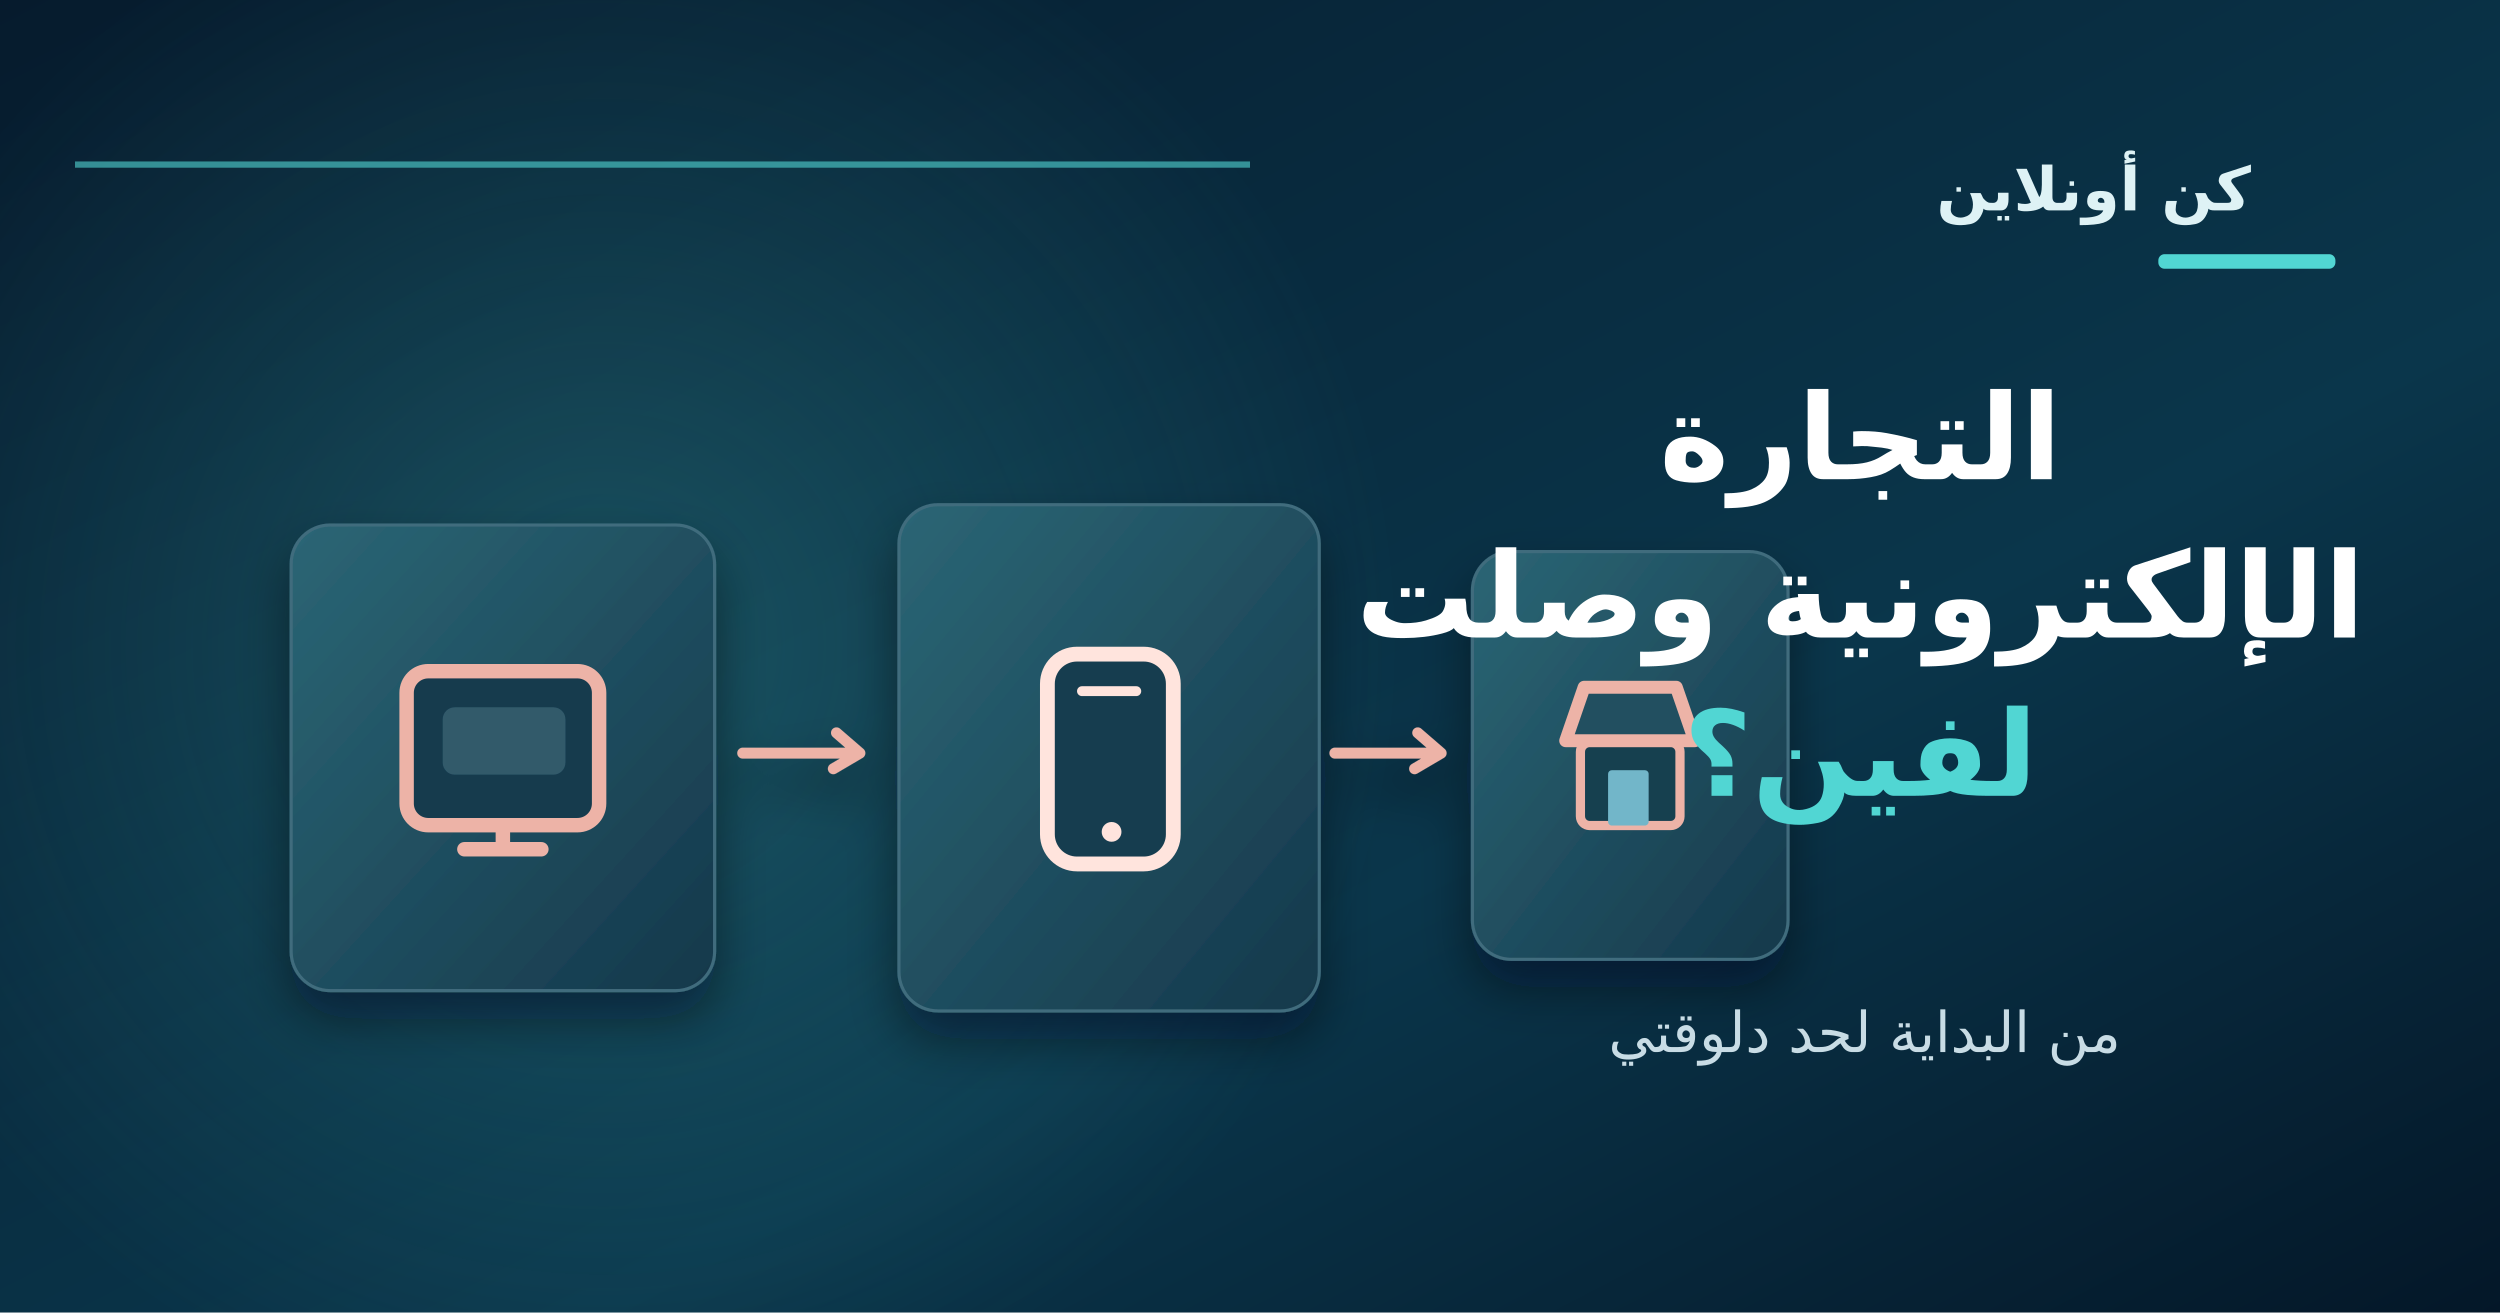
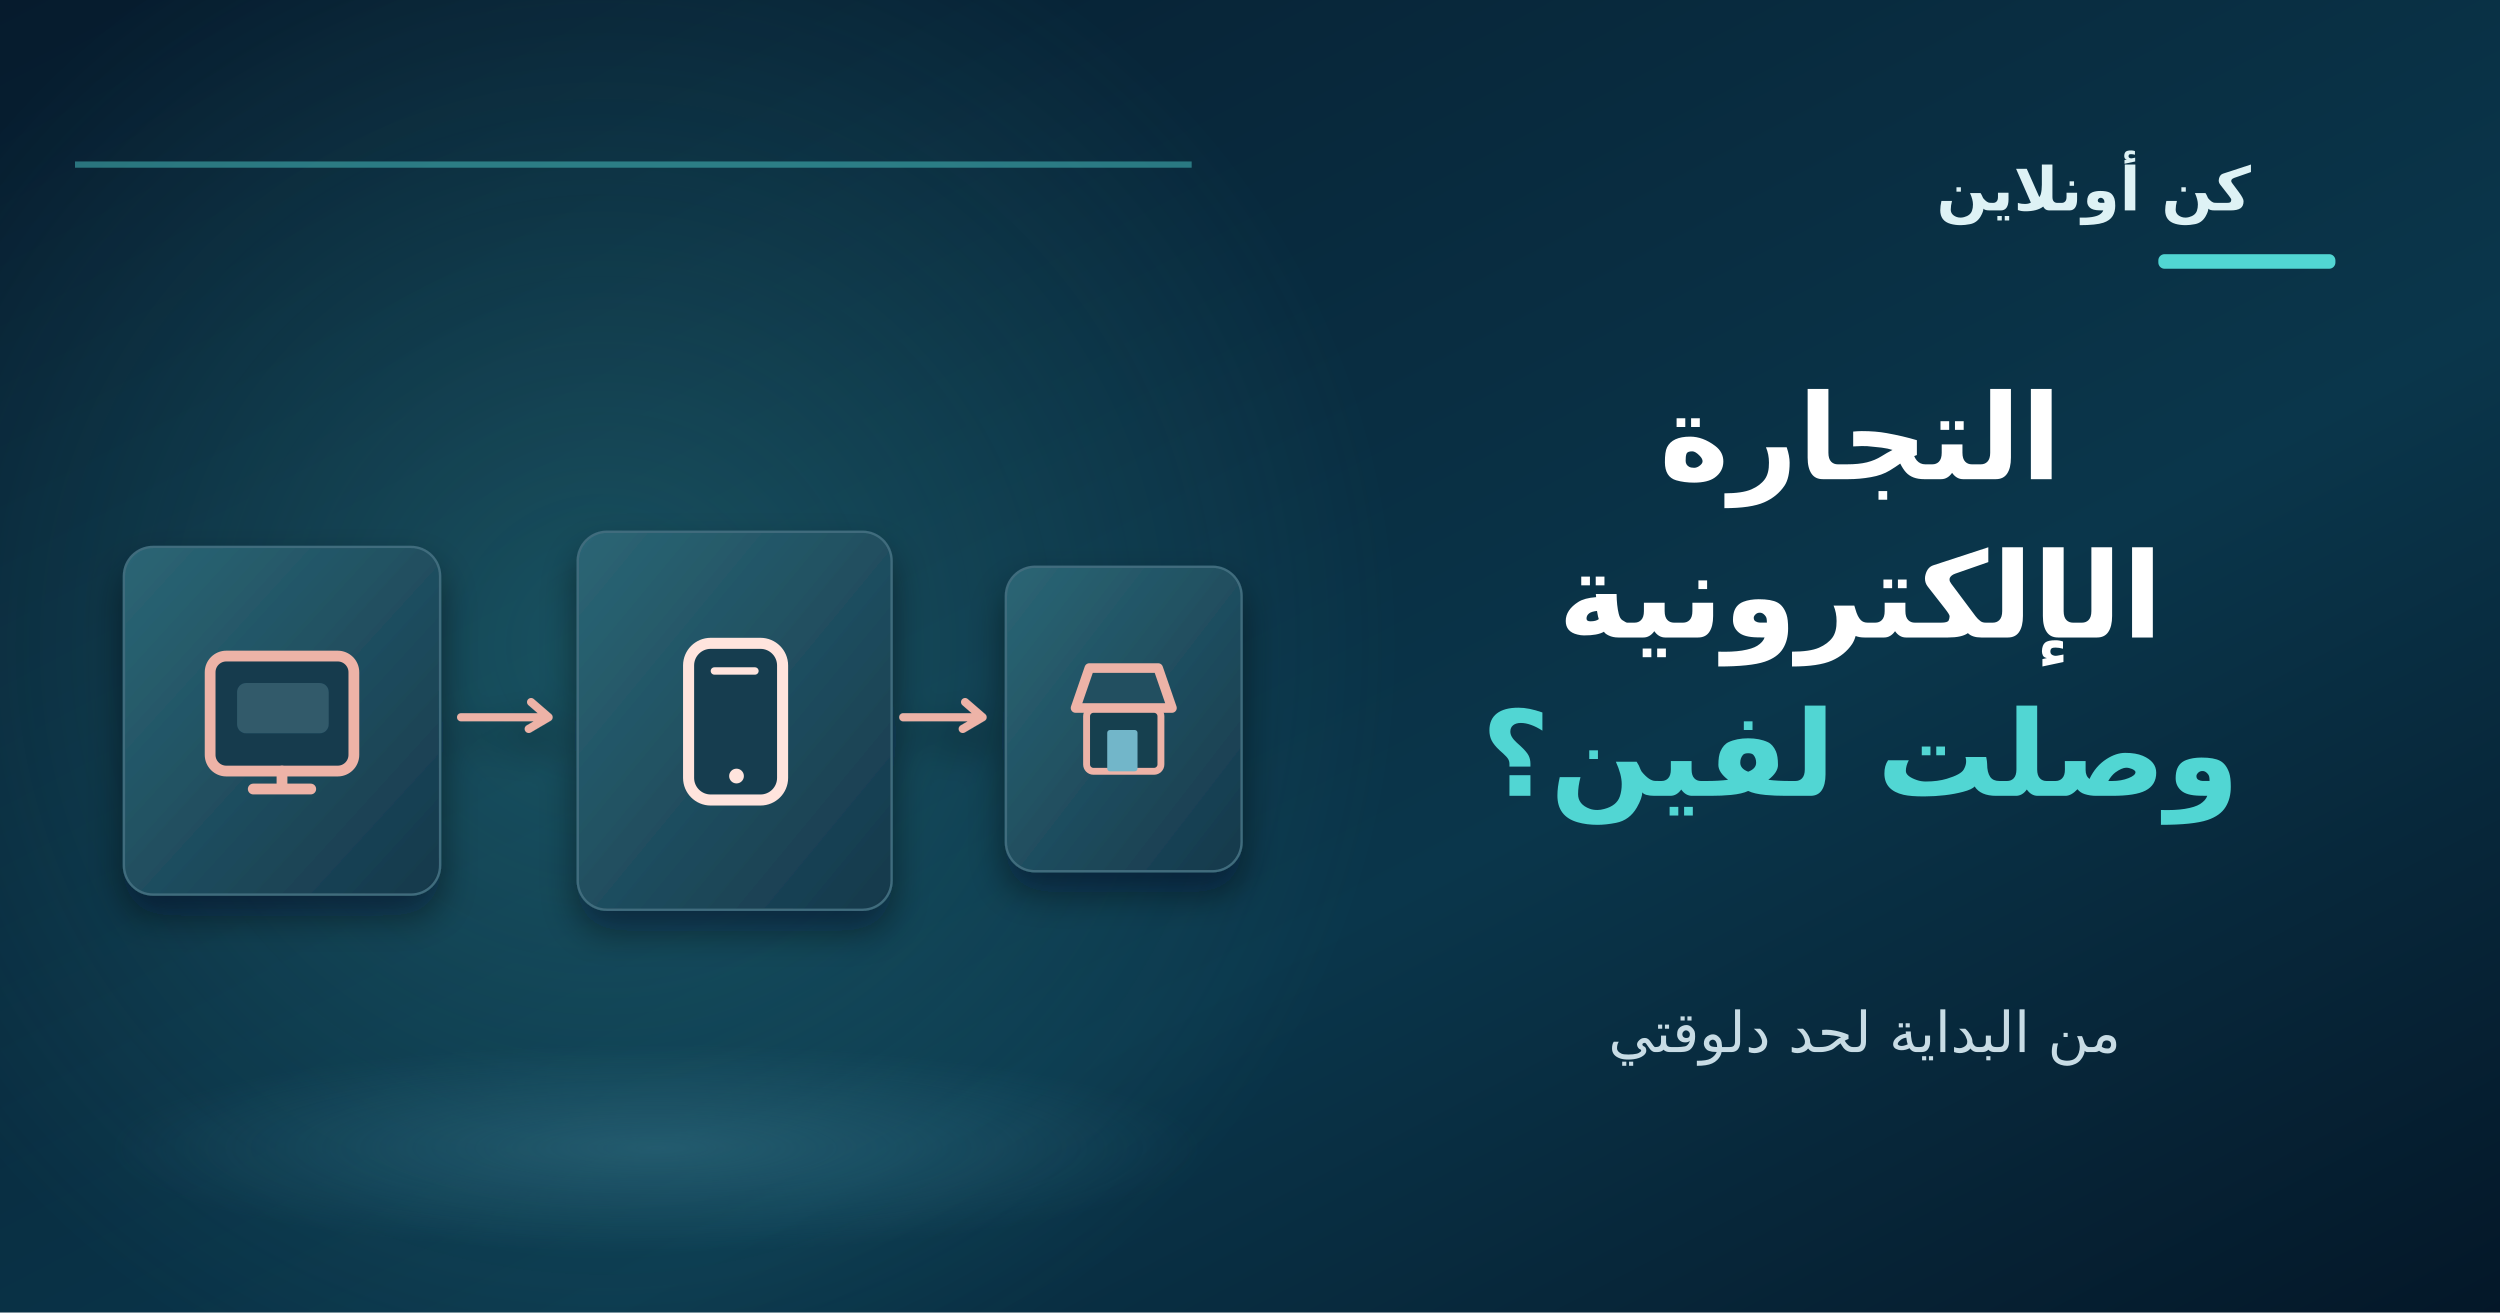
<svg xmlns="http://www.w3.org/2000/svg" width="1200" height="630" viewBox="0 0 1200 630" role="img" aria-labelledby="title desc">
  <defs>
    <linearGradient id="bg" x1="0" y1="0" x2="1" y2="1">
      <stop stop-color="#061b2d" />
      <stop offset=".62" stop-color="#0a364b" />
      <stop offset="1" stop-color="#041728" />
    </linearGradient>
    <radialGradient id="glow">
      <stop stop-color="#51d6d3" stop-opacity=".23" />
      <stop offset="1" stop-color="#51d6d3" stop-opacity="0" />
    </radialGradient>
    <linearGradient id="glass" x1="0" y1="0" x2="1" y2="1">
      <stop stop-color="#2b6675" />
      <stop offset="1" stop-color="#15384b" />
    </linearGradient>
    <filter id="drop" x="-30%" y="-30%" width="170%" height="170%">
      <feDropShadow dx="0" dy="17" stdDeviation="16" flood-color="#010e19" flood-opacity=".45" />
    </filter>
+     <clipPath id="artStage">
+       <rect x="15" y="105" width="614" height="440" rx="12" />
+     </clipPath>
+     <radialGradient id="floor">
+       <stop stop-color="#3a798d" stop-opacity=".45" />
+       <stop offset="1" stop-color="#3a798d" stop-opacity="0" />
+     </radialGradient>
  </defs>
  <rect width="1200" height="630" fill="url(#bg)" />
  <circle cx="290" cy="310" r="381" fill="url(#glow)" />
-   <path d="M36 79H600" stroke="#51d6d3" stroke-width="3" opacity=".6" />
-   <g id="topic-art" filter="url(#drop)" transform="translate(40 108) scale(.75)">
-     <rect x="133" y="192" width="271" height="298" rx="25" fill="url(#glass)" stroke="#416c7d" stroke-width="2" />
-     <g transform="translate(191.5 264) scale(1.54)">
-       <rect x="10" y="14" width="80" height="64" rx="9" fill="#153b4e" stroke="#edb3a7" stroke-width="6" />
-       <path d="M34 88H66M50 78V88" fill="none" stroke="#edb3a7" stroke-width="6" stroke-linecap="round" stroke-linejoin="round" />
-       <rect x="25" y="29" width="51" height="28" rx="5" fill="#315a6b" stroke="none" stroke-width="0" />
-     </g>
-     <path d="M422 338L497 338M482 325L497 338L480 348" fill="none" stroke="#edb3a7" stroke-width="7" stroke-linecap="round" stroke-linejoin="round" />
-     <rect x="522" y="179" width="269" height="324" rx="25" fill="url(#glass)" stroke="#416c7d" stroke-width="2" />
-     <g transform="translate(577.5 262) scale(1.58)">
-       <rect x="25" y="8" width="51" height="85" rx="12" fill="#183e50" stroke="#ffe4dd" stroke-width="6" />
-       <path d="M39 23L61 23" fill="none" stroke="#ffe4dd" stroke-width="4" stroke-linecap="round" stroke-linejoin="round" />
-       <circle cx="51" cy="80" r="4" fill="#ffe4dd" stroke="none" stroke-width="0" />
-     </g>
-     <path d="M801 338L869 338M854 325L869 338L852 348" fill="none" stroke="#edb3a7" stroke-width="7" stroke-linecap="round" stroke-linejoin="round" />
-     <rect x="889" y="209" width="202" height="261" rx="25" fill="url(#glass)" stroke="#416c7d" stroke-width="2" />
-     <g transform="translate(931 280.5) scale(1.18)">
-       <path d="M15 42L25 13H75L85 42Z" fill="#234f60" stroke="#edb3a7" stroke-width="7" stroke-linecap="round" stroke-linejoin="round" />
-       <rect x="23" y="43" width="54" height="45" rx="5" fill="#183f50" stroke="#edb3a7" stroke-width="5" />
-       <rect x="38" y="58" width="22" height="30" rx="2" fill="#72b6c9" stroke="none" stroke-width="0" />
+   <ellipse cx="315" cy="551" rx="260" ry="50" fill="url(#floor)" />
+   <path d="M36 79H572" stroke="#51d6d3" stroke-width="3" opacity=".46" />
+   <g clip-path="url(#artStage)">
+     <g id="topic-art" filter="url(#drop)" transform="translate(-15 155) scale(.56)">
+       <rect x="133" y="192" width="271" height="298" rx="25" fill="url(#glass)" stroke="#416c7d" stroke-width="2" />
+       <g transform="translate(191.5 264) scale(1.54)">
+         <rect x="10" y="14" width="80" height="64" rx="9" fill="#153b4e" stroke="#edb3a7" stroke-width="6" />
+         <path d="M34 88H66M50 78V88" fill="none" stroke="#edb3a7" stroke-width="6" stroke-linecap="round" stroke-linejoin="round" />
+         <rect x="25" y="29" width="51" height="28" rx="5" fill="#315a6b" stroke="none" stroke-width="0" />
+       </g>
+       <path d="M422 338L497 338M482 325L497 338L480 348" fill="none" stroke="#edb3a7" stroke-width="7" stroke-linecap="round" stroke-linejoin="round" />
+       <rect x="522" y="179" width="269" height="324" rx="25" fill="url(#glass)" stroke="#416c7d" stroke-width="2" />
+       <g transform="translate(577.5 262) scale(1.58)">
+         <rect x="25" y="8" width="51" height="85" rx="12" fill="#183e50" stroke="#ffe4dd" stroke-width="6" />
+         <path d="M39 23L61 23" fill="none" stroke="#ffe4dd" stroke-width="4" stroke-linecap="round" stroke-linejoin="round" />
+         <circle cx="51" cy="80" r="4" fill="#ffe4dd" stroke="none" stroke-width="0" />
+       </g>
+       <path d="M801 338L869 338M854 325L869 338L852 348" fill="none" stroke="#edb3a7" stroke-width="7" stroke-linecap="round" stroke-linejoin="round" />
+       <rect x="889" y="209" width="202" height="261" rx="25" fill="url(#glass)" stroke="#416c7d" stroke-width="2" />
+       <g transform="translate(931 280.5) scale(1.18)">
+         <path d="M15 42L25 13H75L85 42Z" fill="#234f60" stroke="#edb3a7" stroke-width="7" stroke-linecap="round" stroke-linejoin="round" />
+         <rect x="23" y="43" width="54" height="45" rx="5" fill="#183f50" stroke="#edb3a7" stroke-width="5" />
+         <rect x="38" y="58" width="22" height="30" rx="2" fill="#72b6c9" stroke="none" stroke-width="0" />
+       </g>
    </g>
  </g>
  <text x="1005" y="101" direction="rtl" text-anchor="middle" font-family="Cairo,Tajawal,Segoe UI,Arial,sans-serif" font-size="29" font-weight="700" fill="#def2f5">كن أونلاين</text>
  <rect x="1036" y="122" width="85" height="7" rx="3" fill="#51d6d3" />
  <g id="hook">
    <text x="893" y="230" direction="rtl" unicode-bidi="plaintext" text-anchor="middle" font-family="Cairo,Tajawal,Segoe UI,Arial,sans-serif" font-size="57" font-weight="900" fill="#ffffff">التجارة</text>
-     <text x="893" y="306" direction="rtl" unicode-bidi="plaintext" text-anchor="middle" font-family="Cairo,Tajawal,Segoe UI,Arial,sans-serif" font-size="57" font-weight="900" fill="#ffffff">الإلكترونية وصلت</text>
-     <text x="893" y="382" direction="rtl" unicode-bidi="plaintext" text-anchor="middle" font-family="Cairo,Tajawal,Segoe UI,Arial,sans-serif" font-size="57" font-weight="900" fill="#51d6d3">لفين؟</text>
+     <text x="893" y="306" direction="rtl" unicode-bidi="plaintext" text-anchor="middle" font-family="Cairo,Tajawal,Segoe UI,Arial,sans-serif" font-size="57" font-weight="900" fill="#ffffff">الإلكترونية</text>
+     <text x="893" y="382" direction="rtl" unicode-bidi="plaintext" text-anchor="middle" font-family="Cairo,Tajawal,Segoe UI,Arial,sans-serif" font-size="57" font-weight="900" fill="#51d6d3">وصلت لفين؟</text>
  </g>
  <text x="895" y="505" direction="rtl" text-anchor="middle" font-family="Cairo,Tajawal,Segoe UI,Arial,sans-serif" font-size="27" fill="#c8dce5">من البداية لحد دلوقتي</text>
</svg>
